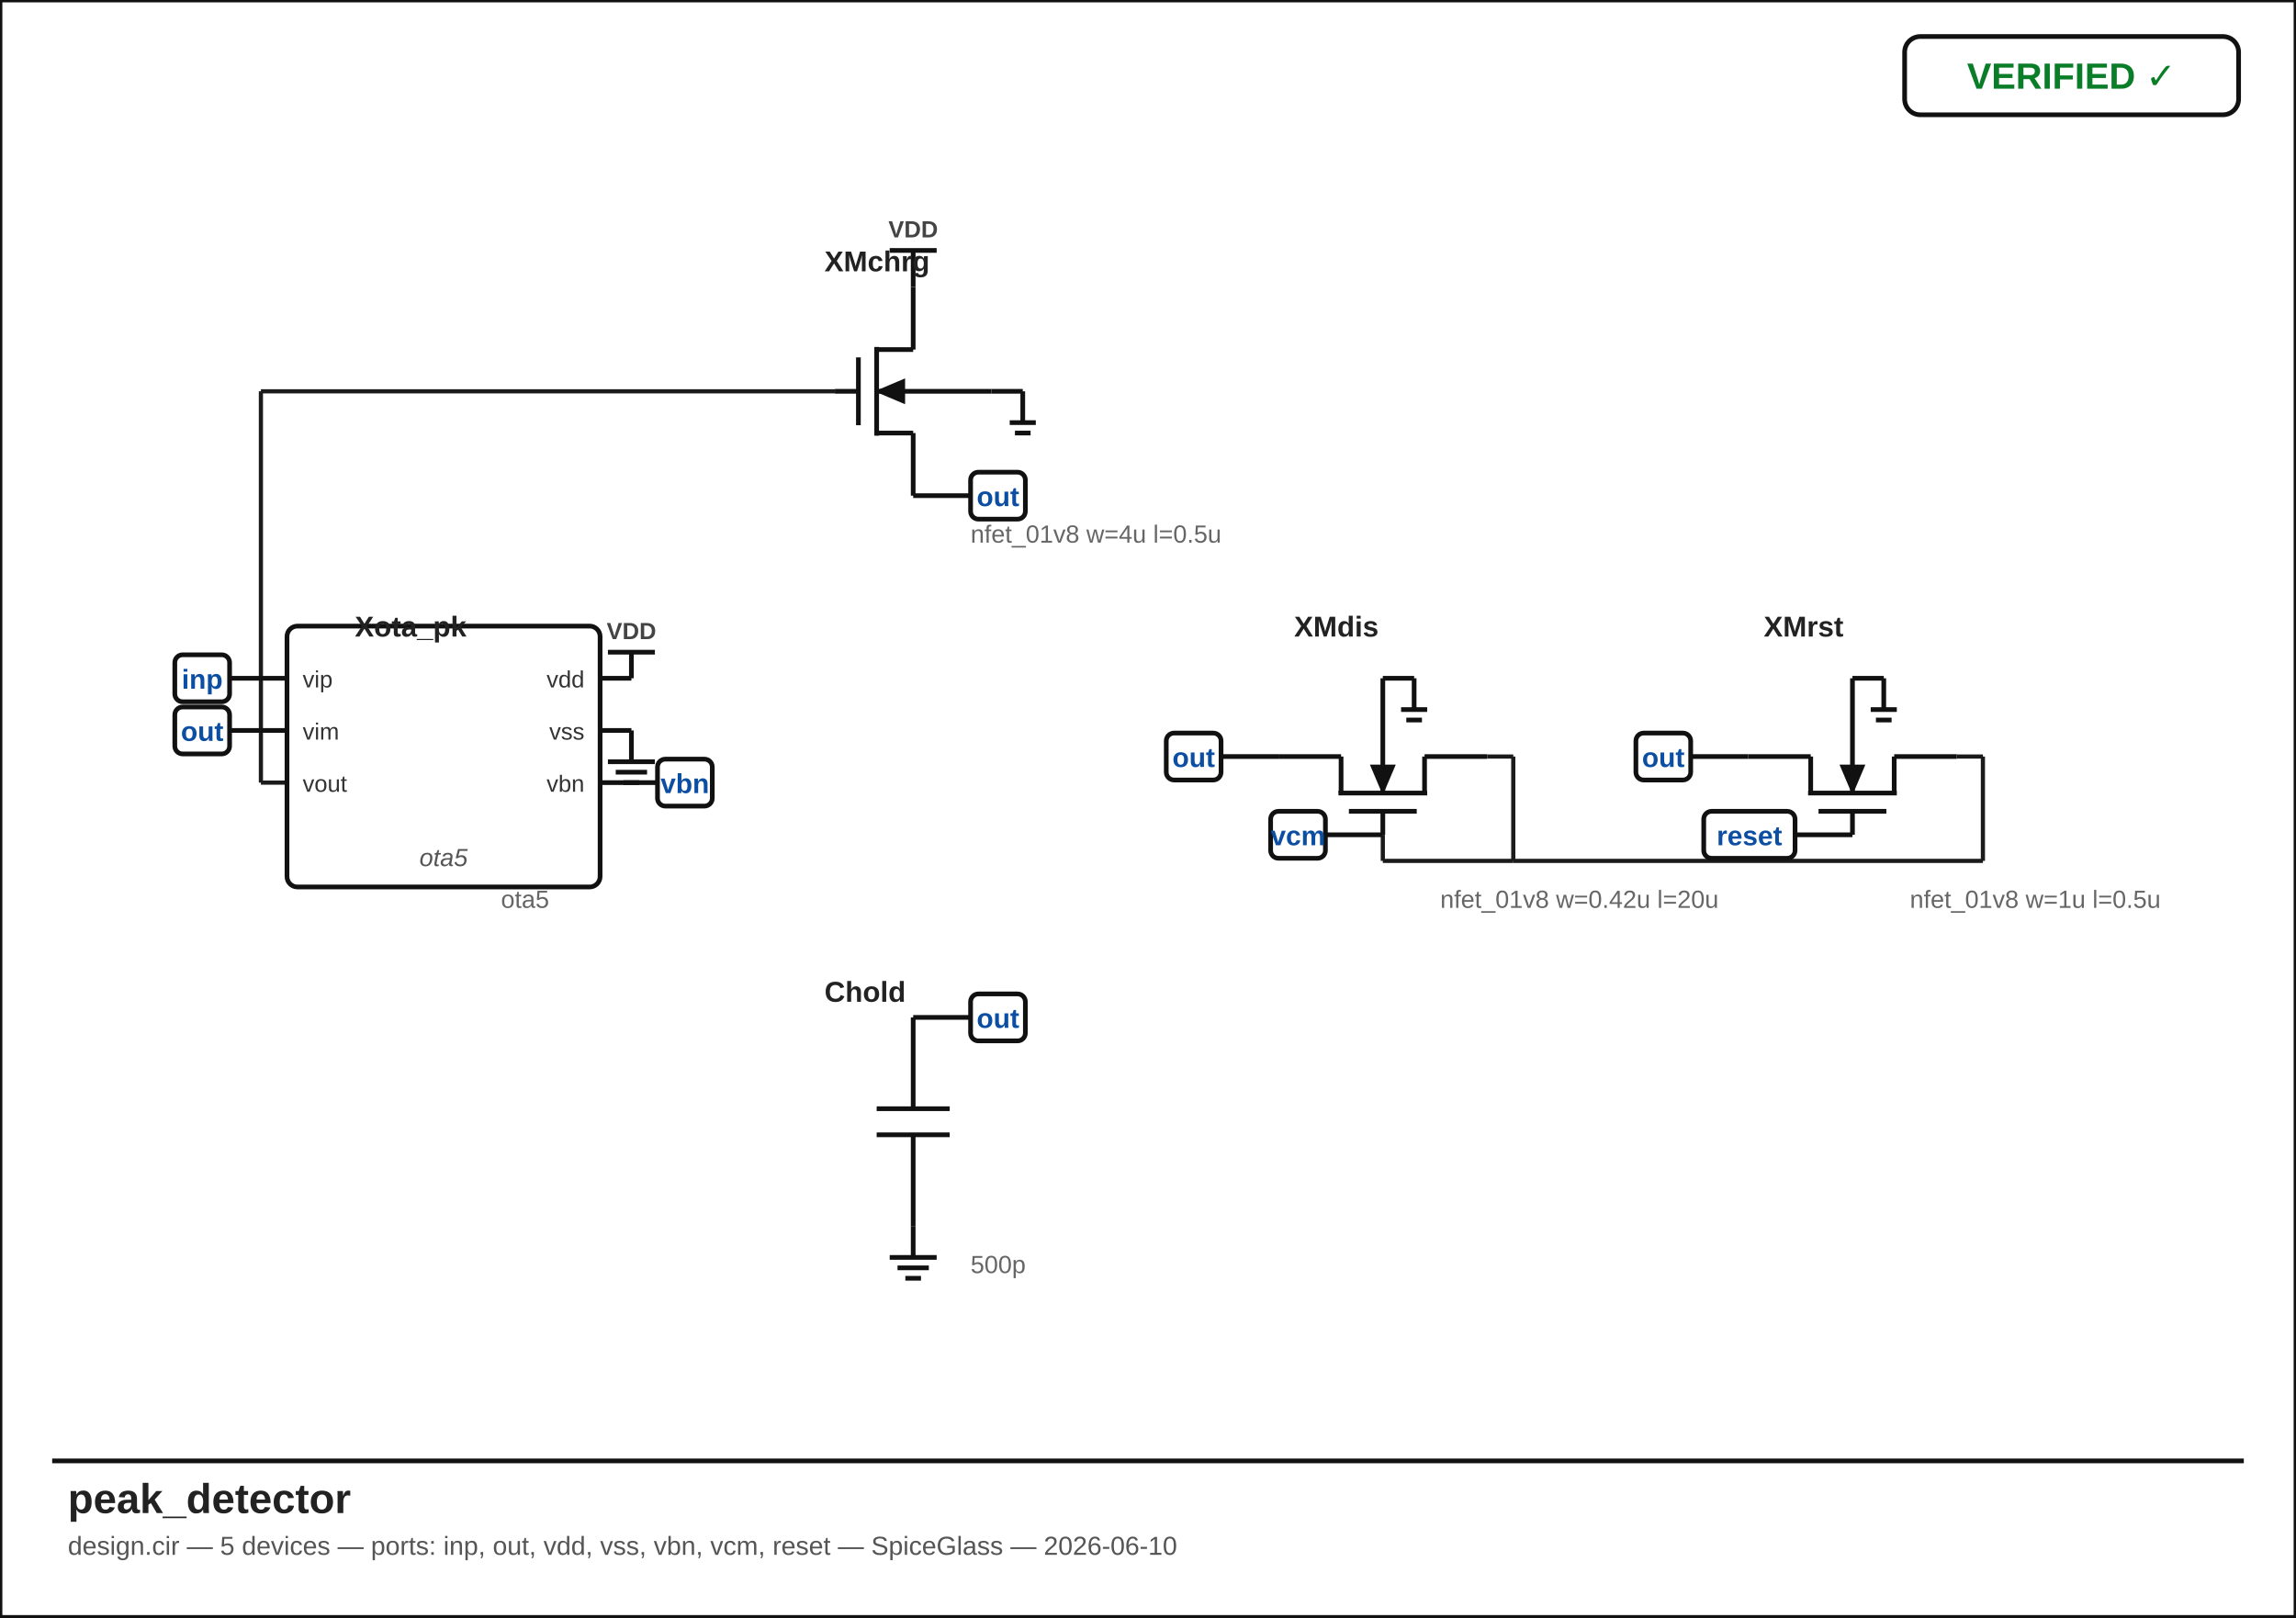
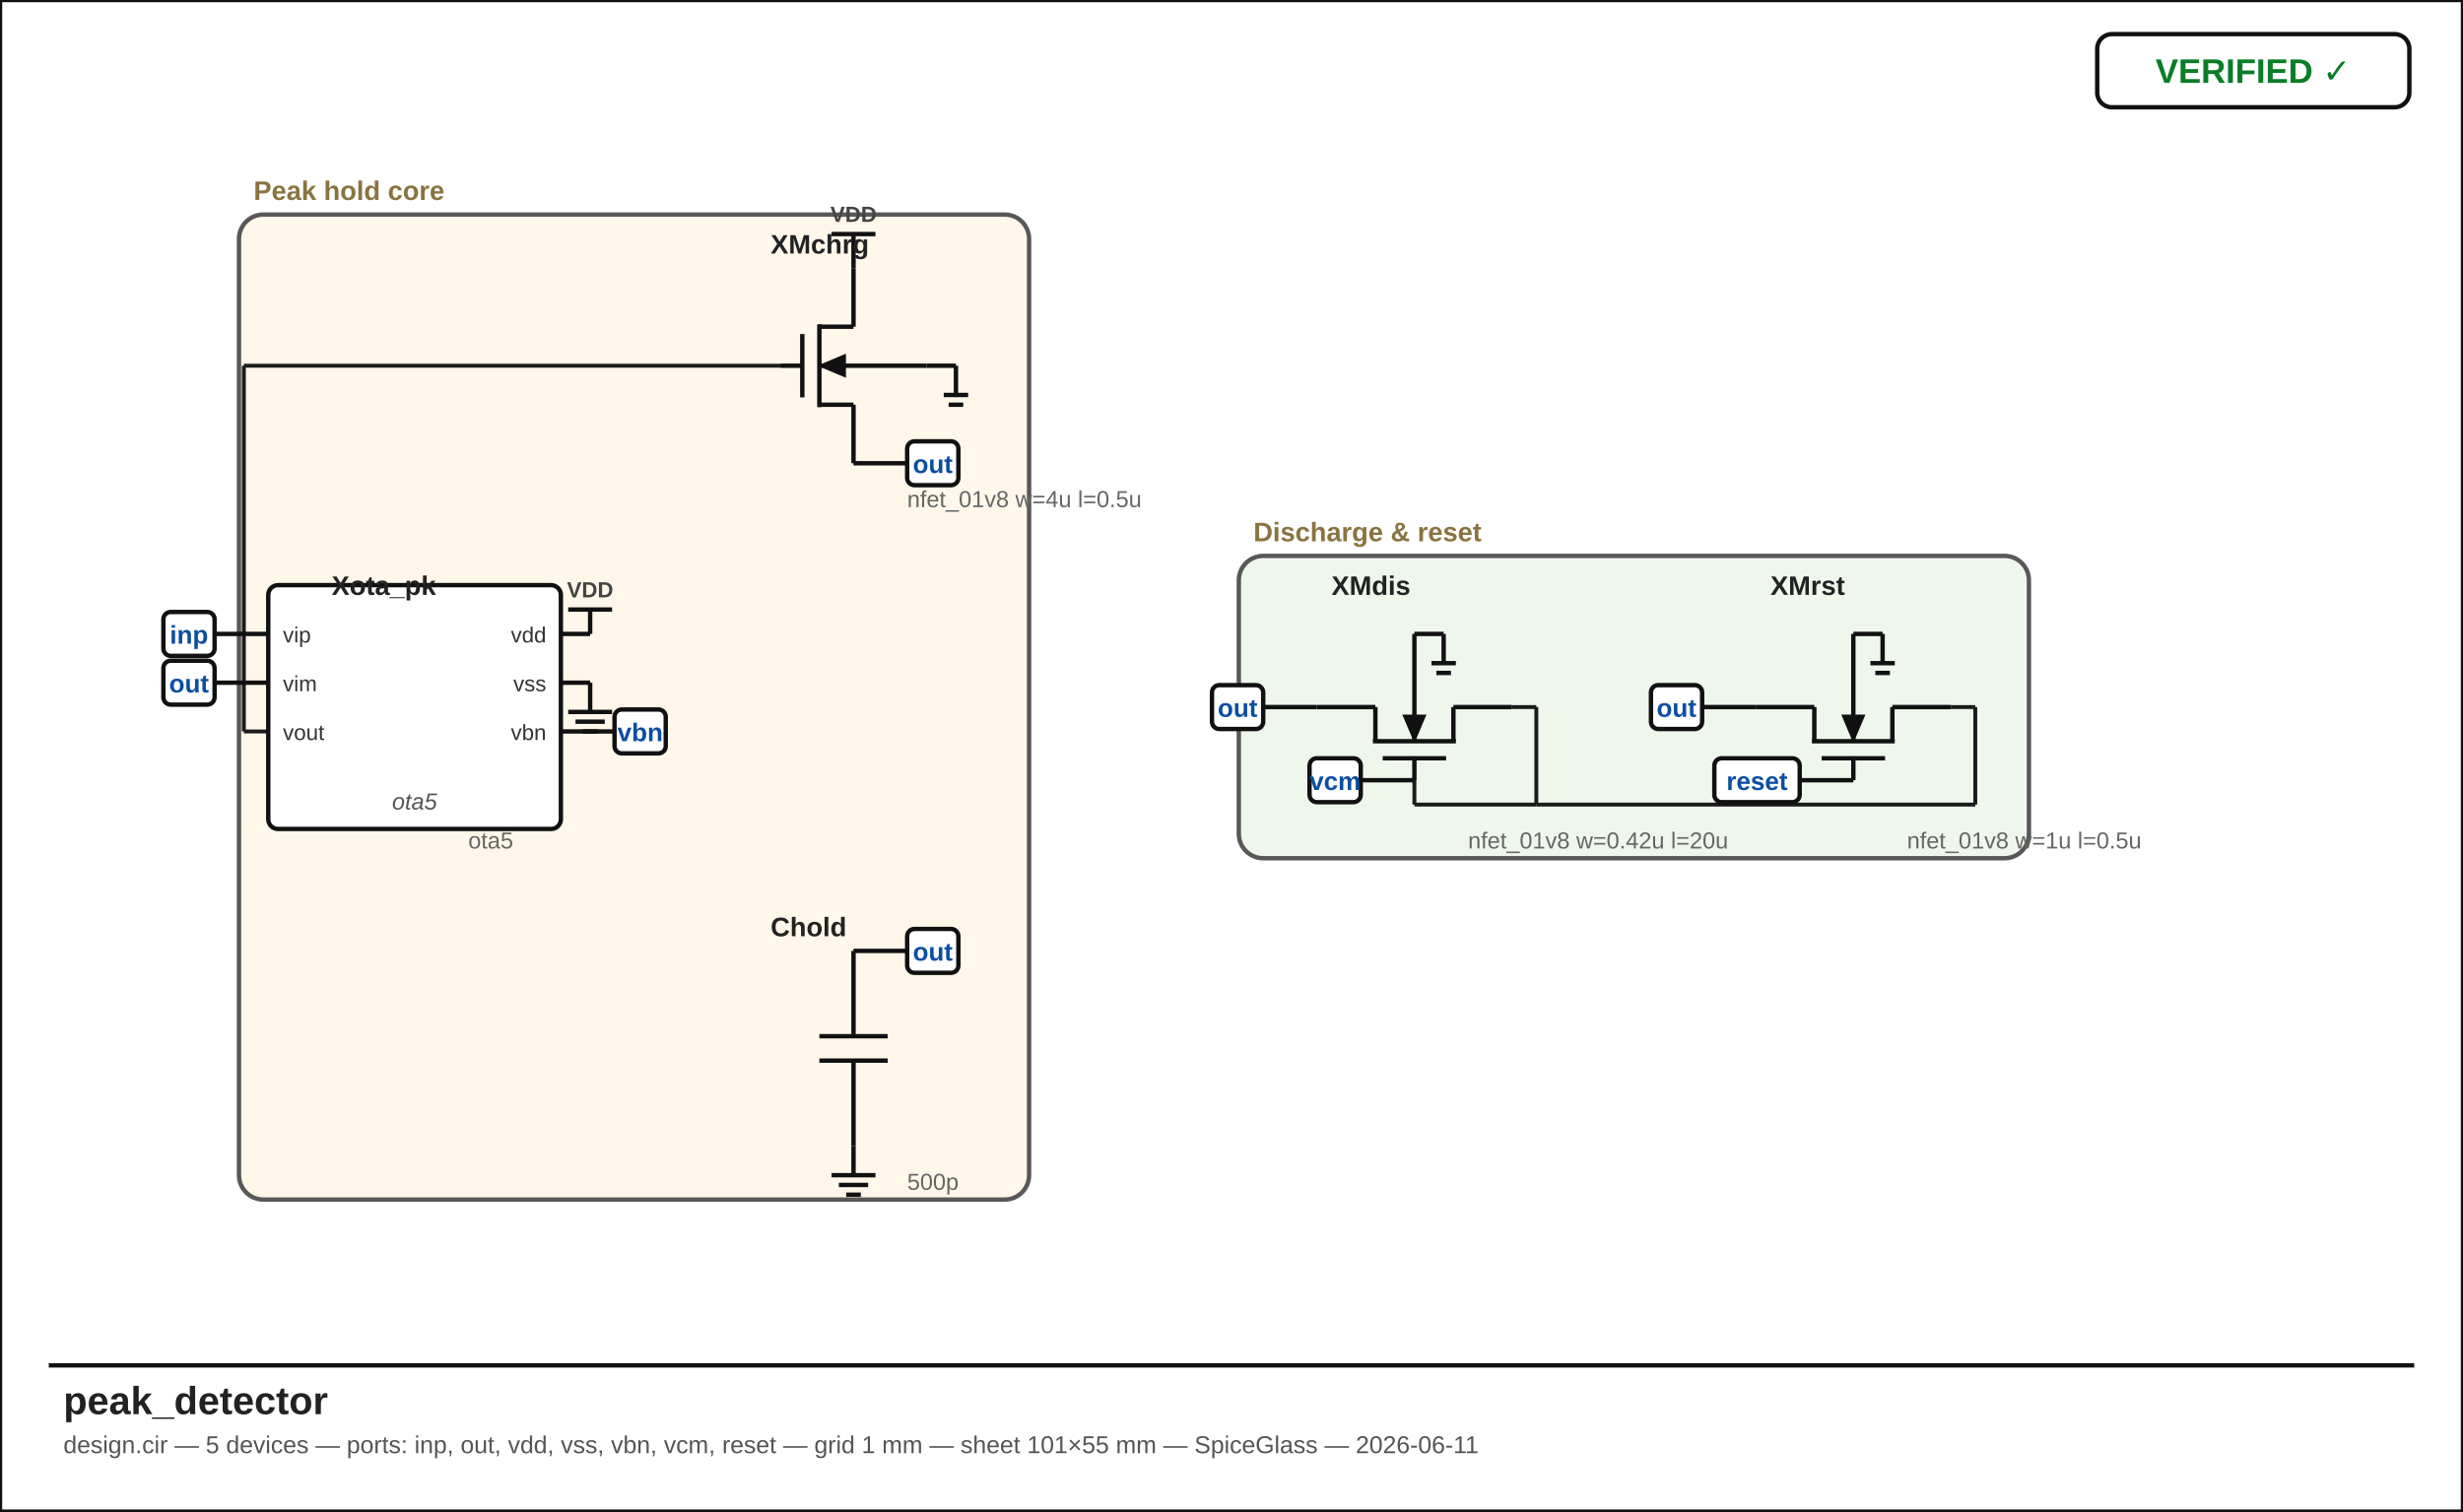
- <svg xmlns="http://www.w3.org/2000/svg" width="880" height="620" viewBox="0 0 880 620" font-family="Segoe UI, Arial, sans-serif">
+ <svg xmlns="http://www.w3.org/2000/svg" width="1010" height="620" viewBox="0 0 1010 620" data-grid-mm="1" font-family="Segoe UI, Arial, sans-serif">
  <style>
 line, polyline, path, rect, circle { stroke: #111111; stroke-width: 1.8; }
 .wire { stroke: #1b1b1b; stroke-width: 1.6; }
 text { stroke: none; fill: #222; font-size: 11px; }
 .name { font-weight: 600; font-size: 11px; }
 .param { fill: #666; font-size: 9.5px; }
 .pin { font-size: 9px; fill: #333; }
 .sym { font-size: 11px; font-weight: 700; }
 .boxmodel { font-size: 9.5px; fill: #555; font-style: italic; }
 .rail { font-size: 9px; fill: #444444; font-weight: 600; }
 .netlabel { font-size: 10.5px; fill: #a14d00; font-style: italic; }
 .port { font-size: 10.5px; fill: #0b4ea2; font-weight: 700; }
 .sectitle { font-size: 11px; fill: #8a7340; font-weight: 600; }
 .title { font-size: 16px; font-weight: 700; }
 .meta { font-size: 10px; fill: #555; }
</style>
-   <rect x="0" y="0" width="880" height="620" fill="white" stroke="none" />
+   <rect x="0" y="0" width="1010" height="620" fill="white" stroke="none" />
+   <rect x="98" y="88" width="324" height="404" rx="10" fill="#fff3df" stroke="none" opacity="0.7" />
+   <text x="104" y="82" class="sectitle">Peak hold core</text>
+   <rect x="508" y="228" width="324" height="124" rx="10" fill="#e8f3e6" stroke="none" opacity="0.7" />
+   <text x="514" y="222" class="sectitle">Discharge &amp; reset</text>
  <line class="wire" x1="320" y1="150" x2="100" y2="150" stroke="#1b1b1b" stroke-width="1.6" />
  <line class="wire" x1="100" y1="150" x2="100" y2="300" stroke="#1b1b1b" stroke-width="1.6" />
  <line class="wire" x1="100" y1="300" x2="110" y2="300" stroke="#1b1b1b" stroke-width="1.6" />
-   <line class="wire" x1="570" y1="290" x2="580" y2="290" stroke="#1b1b1b" stroke-width="1.6" />
-   <line class="wire" x1="580" y1="290" x2="580" y2="330" stroke="#1b1b1b" stroke-width="1.6" />
-   <line class="wire" x1="580" y1="330" x2="530" y2="330" stroke="#1b1b1b" stroke-width="1.6" />
-   <line class="wire" x1="530" y1="330" x2="530" y2="320" stroke="#1b1b1b" stroke-width="1.6" />
-   <line class="wire" x1="750" y1="290" x2="760" y2="290" stroke="#1b1b1b" stroke-width="1.6" />
-   <line class="wire" x1="760" y1="290" x2="760" y2="330" stroke="#1b1b1b" stroke-width="1.6" />
-   <line class="wire" x1="760" y1="330" x2="580" y2="330" stroke="#1b1b1b" stroke-width="1.6" />
+   <line class="wire" x1="620" y1="290" x2="630" y2="290" stroke="#1b1b1b" stroke-width="1.6" />
+   <line class="wire" x1="630" y1="290" x2="630" y2="330" stroke="#1b1b1b" stroke-width="1.6" />
+   <line class="wire" x1="630" y1="330" x2="580" y2="330" stroke="#1b1b1b" stroke-width="1.6" />
+   <line class="wire" x1="580" y1="330" x2="580" y2="320" stroke="#1b1b1b" stroke-width="1.6" />
+   <line class="wire" x1="800" y1="290" x2="810" y2="290" stroke="#1b1b1b" stroke-width="1.6" />
+   <line class="wire" x1="810" y1="290" x2="810" y2="330" stroke="#1b1b1b" stroke-width="1.6" />
+   <line class="wire" x1="810" y1="330" x2="630" y2="330" stroke="#1b1b1b" stroke-width="1.6" />
  <line x1="110" y1="260" x2="88" y2="260" />
  <rect x="67" y="251" width="21" height="18" rx="3" fill="white" stroke="#0b4ea2" stroke-width="1.4" />
  <text x="77.5" y="264" text-anchor="middle" class="port">inp</text>
  <line x1="110" y1="280" x2="88" y2="280" />
  <rect x="67" y="271" width="21" height="18" rx="3" fill="white" stroke="#0b4ea2" stroke-width="1.4" />
  <text x="77.5" y="284" text-anchor="middle" class="port">out</text>
  <line x1="350" y1="190" x2="372" y2="190" />
  <rect x="372" y="181" width="21" height="18" rx="3" fill="white" stroke="#0b4ea2" stroke-width="1.4" />
  <text x="382.5" y="194" text-anchor="middle" class="port">out</text>
  <line x1="350" y1="390" x2="372" y2="390" />
  <rect x="372" y="381" width="21" height="18" rx="3" fill="white" stroke="#0b4ea2" stroke-width="1.4" />
  <text x="382.5" y="394" text-anchor="middle" class="port">out</text>
-   <line x1="490" y1="290" x2="468" y2="290" />
-   <rect x="447" y="281" width="21" height="18" rx="3" fill="white" stroke="#0b4ea2" stroke-width="1.4" />
-   <text x="457.5" y="294" text-anchor="middle" class="port">out</text>
-   <line x1="670" y1="290" x2="648" y2="290" />
-   <rect x="627" y="281" width="21" height="18" rx="3" fill="white" stroke="#0b4ea2" stroke-width="1.4" />
-   <text x="637.5" y="294" text-anchor="middle" class="port">out</text>
+   <line x1="540" y1="290" x2="518" y2="290" />
+   <rect x="497" y="281" width="21" height="18" rx="3" fill="white" stroke="#0b4ea2" stroke-width="1.4" />
+   <text x="507.5" y="294" text-anchor="middle" class="port">out</text>
+   <line x1="720" y1="290" x2="698" y2="290" />
+   <rect x="677" y="281" width="21" height="18" rx="3" fill="white" stroke="#0b4ea2" stroke-width="1.4" />
+   <text x="687.5" y="294" text-anchor="middle" class="port">out</text>
  <line x1="230" y1="260" x2="242" y2="260" />
  <line x1="242" y1="260" x2="242" y2="250" />
  <line x1="233" y1="250" x2="251" y2="250" stroke-width="2.4" />
  <text x="242" y="245" text-anchor="middle" class="rail">VDD</text>
  <line x1="350" y1="110" x2="350" y2="96" />
  <line x1="341" y1="96" x2="359" y2="96" stroke-width="2.4" />
  <text x="350" y="91" text-anchor="middle" class="rail">VDD</text>
  <line x1="230" y1="280" x2="242" y2="280" />
  <line x1="242" y1="280" x2="242" y2="292" />
  <line x1="233" y1="292" x2="251" y2="292" stroke-width="2" />
  <line x1="236" y1="296" x2="248" y2="296" stroke-width="2" />
  <line x1="239" y1="300" x2="245" y2="300" stroke-width="2" />
  <line x1="380" y1="150" x2="392" y2="150" />
  <line x1="392" y1="150" x2="392" y2="162" />
  <line x1="387" y1="162" x2="397" y2="162" stroke-width="2" />
  <line x1="389" y1="166" x2="395" y2="166" stroke-width="2" />
  <line x1="350" y1="470" x2="350" y2="482" />
  <line x1="341" y1="482" x2="359" y2="482" stroke-width="2" />
  <line x1="344" y1="486" x2="356" y2="486" stroke-width="2" />
  <line x1="347" y1="490" x2="353" y2="490" stroke-width="2" />
-   <line x1="530" y1="260" x2="542" y2="260" />
-   <line x1="542" y1="260" x2="542" y2="272" />
-   <line x1="537" y1="272" x2="547" y2="272" stroke-width="2" />
-   <line x1="539" y1="276" x2="545" y2="276" stroke-width="2" />
-   <line x1="710" y1="260" x2="722" y2="260" />
-   <line x1="722" y1="260" x2="722" y2="272" />
-   <line x1="717" y1="272" x2="727" y2="272" stroke-width="2" />
-   <line x1="719" y1="276" x2="725" y2="276" stroke-width="2" />
+   <line x1="580" y1="260" x2="592" y2="260" />
+   <line x1="592" y1="260" x2="592" y2="272" />
+   <line x1="587" y1="272" x2="597" y2="272" stroke-width="2" />
+   <line x1="589" y1="276" x2="595" y2="276" stroke-width="2" />
+   <line x1="760" y1="260" x2="772" y2="260" />
+   <line x1="772" y1="260" x2="772" y2="272" />
+   <line x1="767" y1="272" x2="777" y2="272" stroke-width="2" />
+   <line x1="769" y1="276" x2="775" y2="276" stroke-width="2" />
  <line x1="230" y1="300" x2="252" y2="300" />
  <rect x="252" y="291" width="21" height="18" rx="3" fill="white" stroke="#0b4ea2" stroke-width="1.4" />
  <text x="262.5" y="304" text-anchor="middle" class="port">vbn</text>
-   <line x1="710" y1="320" x2="688" y2="320" />
-   <rect x="653" y="311" width="35" height="18" rx="3" fill="white" stroke="#0b4ea2" stroke-width="1.4" />
-   <text x="670.5" y="324" text-anchor="middle" class="port">reset</text>
-   <line x1="530" y1="320" x2="508" y2="320" />
-   <rect x="487" y="311" width="21" height="18" rx="3" fill="white" stroke="#0b4ea2" stroke-width="1.4" />
-   <text x="497.5" y="324" text-anchor="middle" class="port">vcm</text>
+   <line x1="760" y1="320" x2="738" y2="320" />
+   <rect x="703" y="311" width="35" height="18" rx="3" fill="white" stroke="#0b4ea2" stroke-width="1.4" />
+   <text x="720.5" y="324" text-anchor="middle" class="port">reset</text>
+   <line x1="580" y1="320" x2="558" y2="320" />
+   <rect x="537" y="311" width="21" height="18" rx="3" fill="white" stroke="#0b4ea2" stroke-width="1.4" />
+   <text x="547.5" y="324" text-anchor="middle" class="port">vcm</text>
  <g transform="translate(170 290)" fill="none">
    <rect x="-60.0" y="-50.0" width="120" height="100" rx="4" fill="white" />
    <text x="-54" y="-26.5" text-anchor="start" class="pin">vip</text>
    <text x="-54" y="-6.5" text-anchor="start" class="pin">vim</text>
    <text x="-54" y="13.5" text-anchor="start" class="pin">vout</text>
    <text x="54" y="-26.5" text-anchor="end" class="pin">vdd</text>
    <text x="54" y="-6.5" text-anchor="end" class="pin">vss</text>
    <text x="54" y="13.5" text-anchor="end" class="pin">vbn</text>
    <text x="0" y="42.0" text-anchor="middle" class="boxmodel">ota5</text>
  </g>
  <text x="136" y="244" class="name">Xota_pk</text>
  <text x="192" y="348" class="param" text-anchor="start">ota5</text>
  <g transform="translate(350 150)" fill="none">
    <line x1="0" y1="-40" x2="0" y2="-16" />
    <line x1="0" y1="-16" x2="-14" y2="-16" />
    <line x1="0" y1="40" x2="0" y2="16" />
    <line x1="0" y1="16" x2="-14" y2="16" />
    <line x1="-14" y1="-17" x2="-14" y2="17" stroke-width="2.6" />
    <line x1="-21" y1="-13" x2="-21" y2="13" stroke-width="2.6" />
    <line x1="-30" y1="0" x2="-21" y2="0" />
    <line x1="-14" y1="0" x2="30" y2="0" />
    <path d="M -12.5 0 L -4 -3.6 L -4 3.6 Z" fill="#111111" stroke="none" />
  </g>
  <text x="316" y="104" class="name">XMchrg</text>
  <text x="372" y="208" class="param" text-anchor="start">nfet_01v8  w=4u  l=0.5u</text>
  <g transform="translate(350 430)" fill="none">
    <line x1="0" y1="-40" x2="0" y2="-5" />
    <line x1="0" y1="5" x2="0" y2="40" />
    <line x1="-14" y1="-5" x2="14" y2="-5" stroke-width="2.6" />
    <line x1="-14" y1="5" x2="14" y2="5" stroke-width="2.6" />
  </g>
  <text x="316" y="384" class="name">Chold</text>
  <text x="372" y="488" class="param" text-anchor="start">500p</text>
-   <g transform="translate(530 290) rotate(-90)" fill="none">
+   <g transform="translate(580 290) rotate(-90)" fill="none">
    <line x1="0" y1="-40" x2="0" y2="-16" />
    <line x1="0" y1="-16" x2="-14" y2="-16" />
    <line x1="0" y1="40" x2="0" y2="16" />
    <line x1="0" y1="16" x2="-14" y2="16" />
    <line x1="-14" y1="-17" x2="-14" y2="17" stroke-width="2.6" />
    <line x1="-21" y1="-13" x2="-21" y2="13" stroke-width="2.6" />
    <line x1="-30" y1="0" x2="-21" y2="0" />
    <line x1="-14" y1="0" x2="30" y2="0" />
    <path d="M -12.5 0 L -4 -3.6 L -4 3.6 Z" fill="#111111" stroke="none" />
  </g>
-   <text x="496" y="244" class="name">XMdis</text>
-   <text x="552" y="348" class="param" text-anchor="start">nfet_01v8  w=0.42u  l=20u</text>
-   <g transform="translate(710 290) rotate(-90)" fill="none">
+   <text x="546" y="244" class="name">XMdis</text>
+   <text x="602" y="348" class="param" text-anchor="start">nfet_01v8  w=0.42u  l=20u</text>
+   <g transform="translate(760 290) rotate(-90)" fill="none">
    <line x1="0" y1="-40" x2="0" y2="-16" />
    <line x1="0" y1="-16" x2="-14" y2="-16" />
    <line x1="0" y1="40" x2="0" y2="16" />
    <line x1="0" y1="16" x2="-14" y2="16" />
    <line x1="-14" y1="-17" x2="-14" y2="17" stroke-width="2.6" />
    <line x1="-21" y1="-13" x2="-21" y2="13" stroke-width="2.6" />
    <line x1="-30" y1="0" x2="-21" y2="0" />
    <line x1="-14" y1="0" x2="30" y2="0" />
    <path d="M -12.5 0 L -4 -3.6 L -4 3.6 Z" fill="#111111" stroke="none" />
  </g>
-   <text x="676" y="244" class="name">XMrst</text>
-   <text x="732" y="348" class="param" text-anchor="start">nfet_01v8  w=1u  l=0.5u</text>
-   <line x1="20" y1="560" x2="860" y2="560" stroke="#999" stroke-width="1" />
+   <text x="726" y="244" class="name">XMrst</text>
+   <text x="782" y="348" class="param" text-anchor="start">nfet_01v8  w=1u  l=0.5u</text>
+   <line x1="20" y1="560" x2="990" y2="560" stroke="#999" stroke-width="1" />
  <text x="26" y="580" class="title">peak_detector</text>
-   <text x="26" y="596" class="meta">design.cir — 5 devices — ports: inp, out, vdd, vss, vbn, vcm, reset — SpiceGlass — 2026-06-10</text>
-   <rect x="730" y="14" width="128" height="30" rx="6" fill="none" stroke="#0a7d28" stroke-width="2.4" />
-   <text x="794" y="34" text-anchor="middle" style="fill:#0a7d28;font-weight:800;font-size:14px">VERIFIED ✓</text>
+   <text x="26" y="596" class="meta">design.cir — 5 devices — ports: inp, out, vdd, vss, vbn, vcm, reset — grid 1 mm — sheet 101×55 mm — SpiceGlass — 2026-06-11</text>
+   <rect x="860" y="14" width="128" height="30" rx="6" fill="none" stroke="#0a7d28" stroke-width="2.4" />
+   <text x="924" y="34" text-anchor="middle" style="fill:#0a7d28;font-weight:800;font-size:14px">VERIFIED ✓</text>
</svg>
